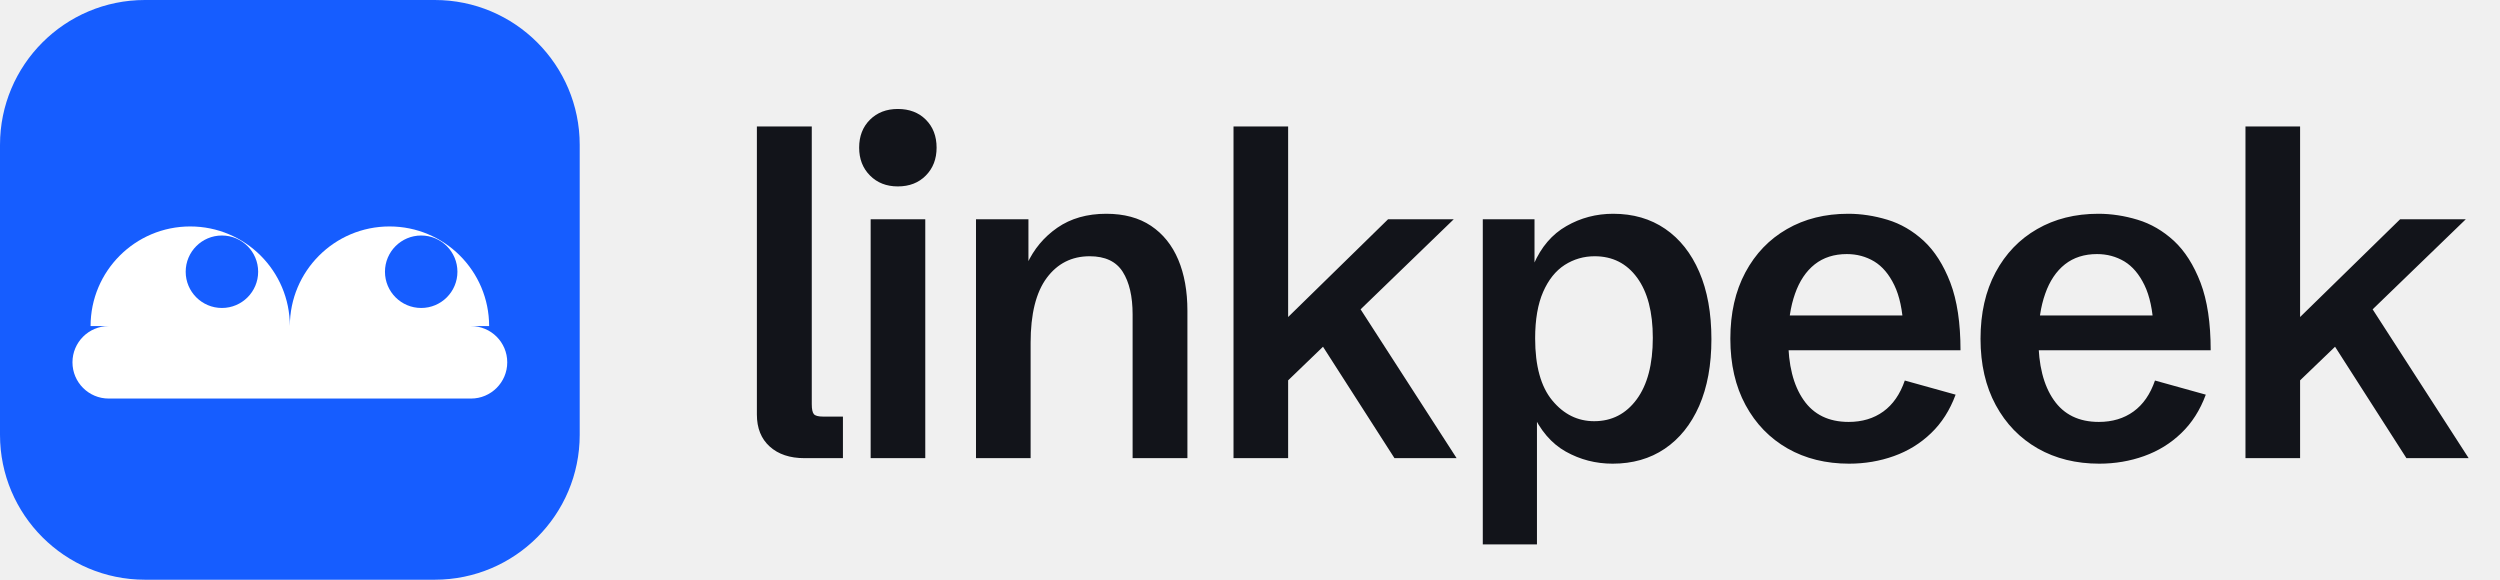
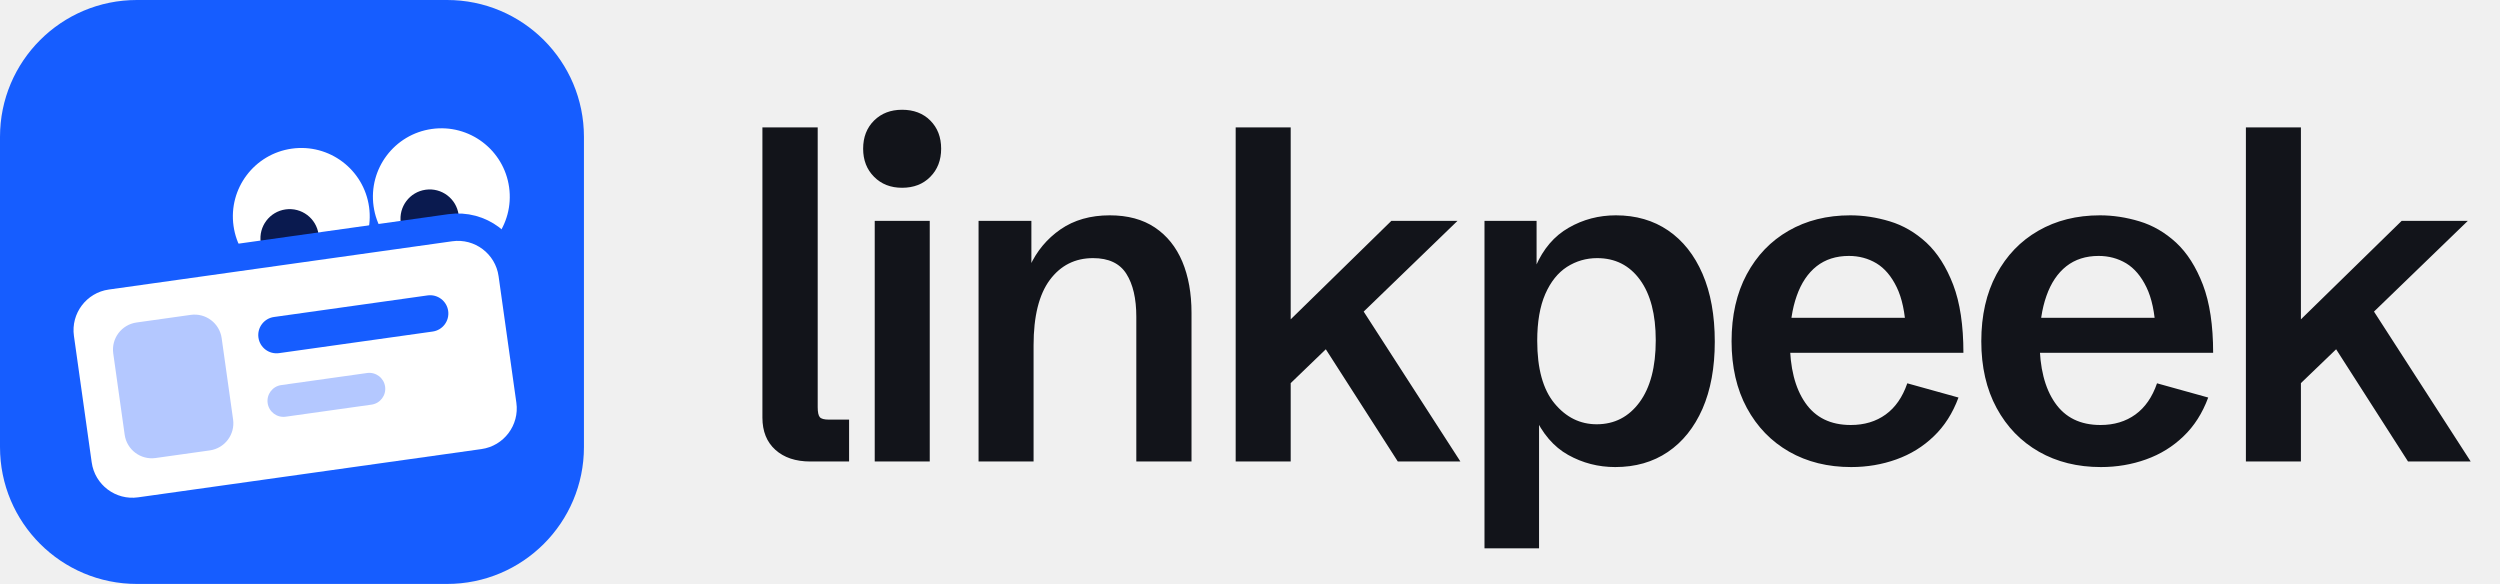
- <svg xmlns="http://www.w3.org/2000/svg" viewBox="0 0 276 64" width="552" height="128">
-   <rect width="64" height="64" rx="16" fill="#165dff" />
-   <path fill="#fff" d="M12 36h40a4 4 0 0 1 0 8H12a4 4 0 0 1 0-8zM10 36a11 11 0 0 1 22 0zM32 36a11 11 0 0 1 22 0z" />
-   <circle cx="24.5" cy="30" r="4" fill="#165dff" />
-   <circle cx="46.5" cy="30" r="4" fill="#165dff" />
-   <path fill="#12141a" transform="translate(80 50.58)" d="M13.06 0L8.81 0Q6.40 0 4.98-1.28Q3.56-2.56 3.56-4.81L3.56-4.81L3.56-36.62L9.62-36.62L9.62-5.96Q9.62-5.13 9.85-4.86Q10.08-4.59 10.84-4.59L10.84-4.59L13.06-4.59L13.06 0ZM22.15 0L16.12 0L16.12-26.37L22.15-26.37L22.15 0ZM19.12-30.00L19.12-30.00Q17.24-30.00 16.05-31.20Q14.85-32.40 14.85-34.28L14.85-34.28Q14.85-36.18 16.05-37.37Q17.24-38.55 19.12-38.55L19.12-38.55Q21.03-38.55 22.21-37.37Q23.40-36.18 23.40-34.28L23.40-34.28Q23.40-32.40 22.21-31.20Q21.03-30.00 19.12-30.00ZM33.78 0L27.75 0L27.75-26.37L33.54-26.37L33.54-20.34L33.37-21.41Q34.51-23.90 36.73-25.44Q38.96-26.98 42.13-26.98L42.13-26.98Q45.08-26.98 47.07-25.65Q49.06-24.32 50.08-21.91Q51.09-19.51 51.09-16.28L51.09-16.28L51.09 0L45.04 0L45.04-15.87Q45.04-18.85 43.95-20.57Q42.86-22.29 40.30-22.29L40.30-22.29Q37.34-22.29 35.56-19.90Q33.78-17.50 33.78-12.74L33.78-12.74L33.78 0ZM62.21 0L56.18 0L56.18-36.62L62.21-36.62L62.21-15.58L73.24-26.37L80.49-26.37L70.21-16.43L80.81 0L73.95 0L66.06-12.30L62.21-8.59L62.21 0ZM89.68 9.52L83.70 9.52L83.70-26.37L89.41-26.37L89.41-21.00L89.31-21.39Q90.56-24.27 92.93-25.62Q95.29-26.98 98.10-26.98L98.10-26.98Q101.40-26.98 103.83-25.32Q106.26-23.66 107.60-20.56Q108.94-17.46 108.94-13.13L108.94-13.13Q108.94-8.86 107.59-5.77Q106.23-2.69 103.79-1.04Q101.35 0.61 98.03 0.61L98.03 0.61Q95.25 0.61 92.87-0.72Q90.49-2.05 89.12-5.10L89.12-5.10L89.68-5.22L89.68 9.52ZM96.00-4.08L96.00-4.08Q98.91-4.08 100.69-6.49Q102.47-8.91 102.47-13.28L102.47-13.28Q102.47-17.55 100.74-19.92Q99.01-22.29 96.05-22.29L96.05-22.29Q94.25-22.29 92.74-21.33Q91.24-20.36 90.36-18.35Q89.48-16.33 89.48-13.23L89.48-13.23Q89.48-8.64 91.38-6.36Q93.27-4.08 96.00-4.08ZM124.14 0.61L124.14 0.61Q120.30 0.61 117.35-1.07Q114.39-2.76 112.71-5.86Q111.03-8.96 111.03-13.18L111.03-13.18Q111.03-17.41 112.69-20.51Q114.35-23.61 117.28-25.29Q120.21-26.98 124.04-26.98L124.04-26.98Q126.19-26.98 128.37-26.32Q130.56-25.66 132.38-23.99Q134.19-22.31 135.32-19.37Q136.44-16.43 136.44-11.91L136.44-11.91L114.91-11.91L114.91-15.75L131.07-15.75L130.14-14.36Q130.00-17.31 129.13-19.10Q128.26-20.90 126.91-21.72Q125.55-22.53 123.89-22.53L123.89-22.53Q121.79-22.53 120.35-21.40Q118.91-20.26 118.17-18.15Q117.42-16.04 117.42-13.16L117.42-13.16Q117.42-8.86 119.11-6.43Q120.79-4.00 124.09-4.00L124.09-4.00Q126.33-4.00 127.92-5.15Q129.51-6.30 130.29-8.57L130.29-8.57L135.90-7.01Q134.95-4.44 133.19-2.76Q131.44-1.07 129.09-0.23Q126.75 0.61 124.14 0.61ZM151.76 0.61L151.76 0.61Q147.92 0.61 144.97-1.07Q142.01-2.76 140.33-5.86Q138.65-8.96 138.65-13.18L138.65-13.18Q138.65-17.41 140.31-20.51Q141.97-23.61 144.90-25.29Q147.83-26.98 151.66-26.98L151.66-26.98Q153.81-26.98 155.99-26.32Q158.18-25.66 160.00-23.99Q161.81-22.31 162.94-19.37Q164.06-16.43 164.06-11.91L164.06-11.91L142.53-11.91L142.53-15.75L158.69-15.75L157.76-14.36Q157.62-17.31 156.75-19.10Q155.88-20.90 154.53-21.72Q153.17-22.53 151.51-22.53L151.51-22.53Q149.41-22.53 147.97-21.40Q146.53-20.26 145.79-18.15Q145.04-16.04 145.04-13.16L145.04-13.16Q145.04-8.86 146.73-6.43Q148.41-4.00 151.71-4.00L151.71-4.00Q153.95-4.00 155.54-5.15Q157.13-6.30 157.91-8.57L157.91-8.57L163.52-7.01Q162.57-4.44 160.81-2.76Q159.06-1.07 156.71-0.23Q154.37 0.61 151.76 0.61ZM173.93 0L167.90 0L167.90-36.62L173.93-36.62L173.93-15.58L184.97-26.37L192.22-26.37L181.94-16.43L192.54 0L185.67 0L177.79-12.30L173.93-8.59L173.93 0Z" />
+ <svg xmlns="http://www.w3.org/2000/svg" viewBox="0 0 274 64" width="548" height="128">
+   <defs>
+     <clipPath id="lp-tile">
+       <rect width="64" height="64" rx="15" />
+     </clipPath>
+   </defs>
+   <g clip-path="url(#lp-tile)">
+     <rect width="64" height="64" fill="#165dff" />
+     <g transform="translate(0 -2) rotate(-8 32 40)">
+       <circle cx="35" cy="26" r="7.5" fill="#fff" />
+       <circle cx="50.5" cy="26" r="7.5" fill="#fff" />
+       <circle cx="33.4" cy="28.2" r="3.2" fill="#0a1a4f" />
+       <circle cx="48.9" cy="28.2" r="3.2" fill="#0a1a4f" />
+       <rect x="7" y="29.5" width="50" height="26" rx="6" fill="#fff" stroke="#165dff" stroke-width="3" />
+       <rect x="12.5" y="35" width="12" height="15" rx="3" fill="#b4c8ff" />
+       <rect x="28.5" y="36.5" width="21" height="4" rx="2" fill="#165dff" />
+       <rect x="28.5" y="44" width="13" height="3.5" rx="1.75" fill="#b4c8ff" />
+     </g>
+   </g>
+   <path fill="#12141a" transform="translate(80 50.58)" d="M13.06 0L8.81 0Q6.40 0 4.98-1.28Q3.56-2.56 3.56-4.81L3.56-4.81L3.56-36.62L9.62-36.62L9.62-5.96Q9.62-5.13 9.85-4.86Q10.08-4.59 10.84-4.59L10.84-4.59L13.06-4.59L13.06 0ZM21.90 0L15.87 0L15.87-26.37L21.90-26.37L21.90 0ZM18.87-30.00L18.87-30.00Q16.99-30.00 15.80-31.20Q14.60-32.40 14.60-34.28L14.60-34.28Q14.60-36.18 15.80-37.37Q16.99-38.55 18.87-38.55L18.87-38.55Q20.78-38.55 21.96-37.37Q23.15-36.18 23.15-34.28L23.15-34.28Q23.15-32.40 21.96-31.20Q20.78-30.00 18.87-30.00ZM33.28 0L27.25 0L27.25-26.37L33.04-26.37L33.04-20.34L32.87-21.41Q34.01-23.90 36.23-25.44Q38.46-26.98 41.63-26.98L41.63-26.98Q44.58-26.98 46.57-25.65Q48.56-24.32 49.58-21.91Q50.59-19.51 50.59-16.28L50.59-16.28L50.59 0L44.54 0L44.54-15.87Q44.54-18.85 43.45-20.57Q42.36-22.29 39.80-22.29L39.80-22.29Q36.84-22.29 35.06-19.90Q33.28-17.50 33.28-12.74L33.28-12.74L33.28 0ZM61.46 0L55.43 0L55.43-36.62L61.46-36.62L61.46-15.58L72.49-26.37L79.74-26.37L69.46-16.43L80.06 0L73.20 0L65.31-12.30L61.46-8.59L61.46 0ZM88.68 9.52L82.70 9.52L82.70-26.37L88.41-26.37L88.41-21.00L88.31-21.39Q89.56-24.27 91.93-25.62Q94.29-26.98 97.10-26.98L97.10-26.98Q100.40-26.98 102.83-25.32Q105.26-23.66 106.60-20.56Q107.94-17.46 107.94-13.13L107.94-13.13Q107.94-8.86 106.59-5.77Q105.23-2.69 102.79-1.04Q100.35 0.61 97.03 0.61L97.03 0.61Q94.25 0.61 91.87-0.72Q89.49-2.05 88.12-5.10L88.12-5.10L88.68-5.22L88.68 9.52ZM95.00-4.08L95.00-4.08Q97.91-4.08 99.69-6.49Q101.47-8.91 101.47-13.28L101.47-13.28Q101.47-17.55 99.74-19.92Q98.01-22.29 95.05-22.29L95.05-22.29Q93.25-22.29 91.74-21.33Q90.24-20.36 89.36-18.35Q88.48-16.33 88.48-13.23L88.48-13.23Q88.48-8.64 90.38-6.36Q92.27-4.08 95.00-4.08ZM122.89 0.61L122.89 0.61Q119.05 0.61 116.10-1.07Q113.14-2.76 111.46-5.86Q109.78-8.96 109.78-13.18L109.78-13.18Q109.78-17.41 111.44-20.51Q113.10-23.61 116.03-25.29Q118.96-26.98 122.79-26.98L122.79-26.98Q124.94-26.98 127.12-26.32Q129.31-25.66 131.13-23.99Q132.94-22.31 134.07-19.37Q135.19-16.43 135.19-11.91L135.19-11.91L113.66-11.91L113.66-15.75L129.82-15.75L128.89-14.36Q128.75-17.31 127.88-19.10Q127.01-20.90 125.66-21.72Q124.30-22.53 122.64-22.53L122.64-22.53Q120.54-22.53 119.10-21.40Q117.66-20.26 116.92-18.15Q116.17-16.04 116.17-13.16L116.17-13.16Q116.17-8.86 117.86-6.43Q119.54-4.00 122.84-4.00L122.84-4.00Q125.08-4.00 126.67-5.15Q128.26-6.30 129.04-8.57L129.04-8.57L134.65-7.01Q133.70-4.44 131.94-2.76Q130.19-1.07 127.84-0.23Q125.50 0.61 122.89 0.61ZM150.26 0.61L150.26 0.61Q146.42 0.61 143.47-1.07Q140.51-2.76 138.83-5.86Q137.15-8.96 137.15-13.18L137.15-13.18Q137.15-17.41 138.81-20.51Q140.47-23.61 143.40-25.29Q146.33-26.98 150.16-26.98L150.16-26.98Q152.31-26.98 154.49-26.32Q156.68-25.66 158.50-23.99Q160.31-22.31 161.44-19.37Q162.56-16.43 162.56-11.91L162.56-11.91L141.03-11.91L141.03-15.75L157.19-15.75L156.26-14.36Q156.12-17.31 155.25-19.10Q154.38-20.90 153.03-21.72Q151.67-22.53 150.01-22.53L150.01-22.53Q147.91-22.53 146.47-21.40Q145.03-20.26 144.29-18.15Q143.54-16.04 143.54-13.16L143.54-13.16Q143.54-8.86 145.23-6.43Q146.91-4.00 150.21-4.00L150.21-4.00Q152.45-4.00 154.04-5.15Q155.63-6.30 156.41-8.57L156.41-8.57L162.02-7.01Q161.07-4.44 159.31-2.76Q157.56-1.07 155.21-0.23Q152.87 0.61 150.26 0.61ZM172.18 0L166.15 0L166.15-36.62L172.18-36.62L172.18-15.58L183.22-26.37L190.47-26.37L180.19-16.43L190.79 0L183.92 0L176.04-12.30L172.18-8.59L172.18 0Z" />
</svg>
